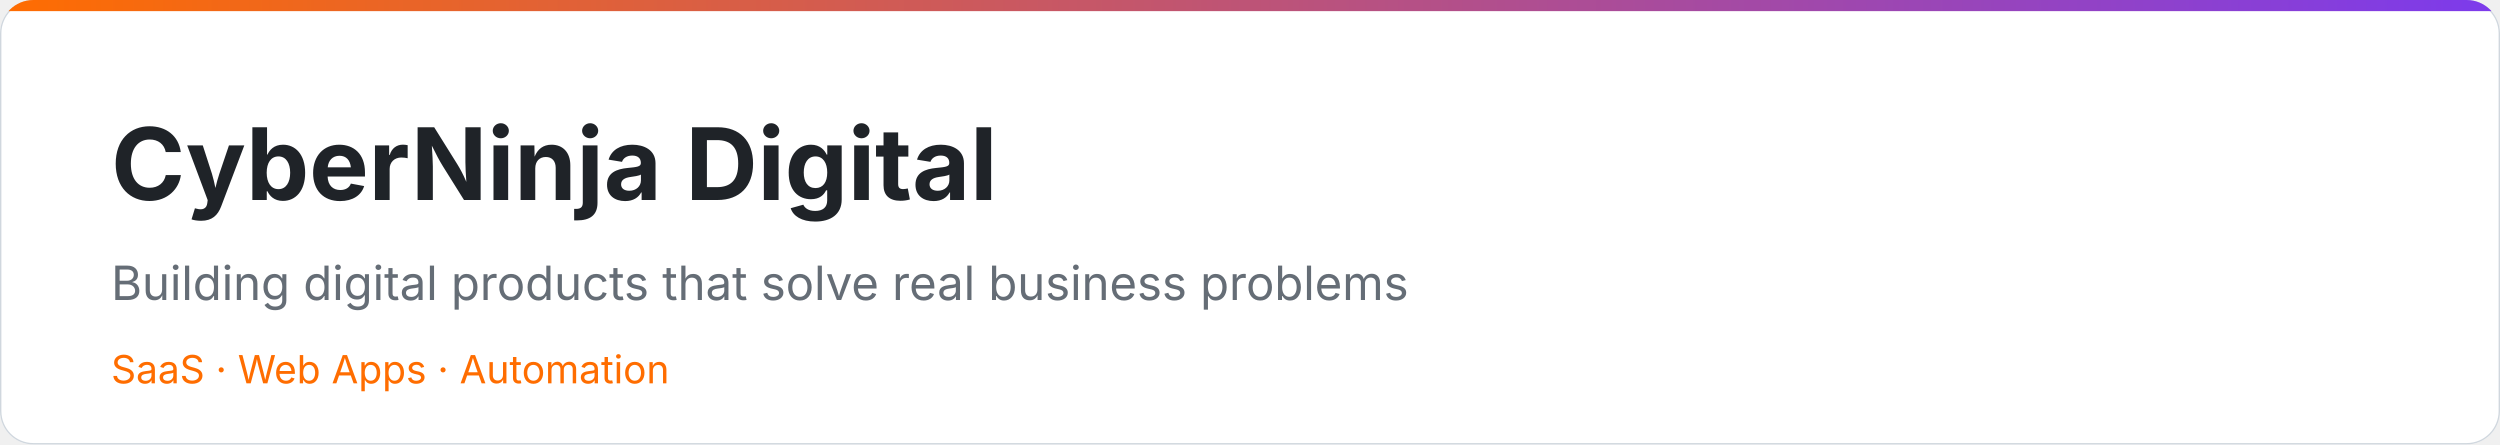
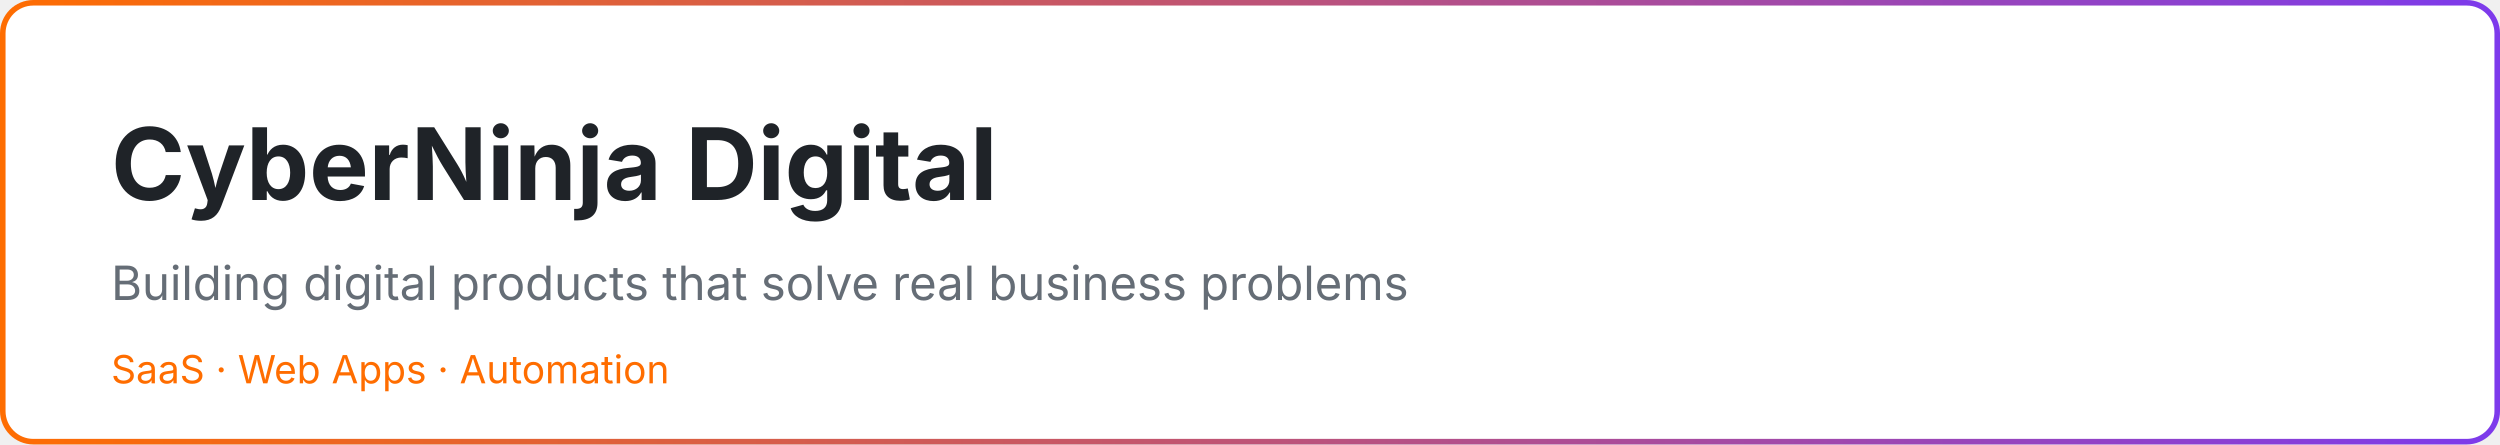
<svg xmlns="http://www.w3.org/2000/svg" width="900" height="160" viewBox="0 0 900 160">
  <defs>
-     <linearGradient id="stripe" x1="0%" y1="0%" x2="100%" y2="0%">
+     <linearGradient id="border" x1="0%" y1="0%" x2="100%" y2="0%">
      <stop offset="0%" style="stop-color:#FF6D00;stop-opacity:1" />
      <stop offset="100%" style="stop-color:#7C3AED;stop-opacity:1" />
    </linearGradient>
-     <clipPath id="rounded">
-       <rect width="900" height="160" rx="12" />
-     </clipPath>
  </defs>
-   <g clip-path="url(#rounded)">
-     <rect width="900" height="160" rx="12" fill="#ffffff" stroke="#d0d7de" stroke-width="1" />
-     <rect width="900" height="4" fill="url(#stripe)" />
-     <text x="40" y="72" font-family="'Unbounded', 'SF Pro Display', system-ui, sans-serif" font-size="36" font-weight="700" fill="#1f2328">CyberNinja Digital</text>
-     <text x="40" y="108" font-family="'Onest', 'SF Pro Text', system-ui, sans-serif" font-size="17" fill="#656d76">Building digital products that solve real business problems</text>
-     <text x="40" y="138" font-family="'Onest', 'SF Pro Text', system-ui, sans-serif" font-size="14" fill="#FF6D00">SaaS  ·  Web Apps  ·  Automation</text>
-   </g>
+   <rect x="0" y="0" width="900" height="160" rx="12" fill="url(#border)" />
+   <rect x="2" y="2" width="896" height="156" rx="10" fill="#ffffff" />
+   <text x="40" y="72" font-family="'Unbounded', 'SF Pro Display', system-ui, sans-serif" font-size="36" font-weight="700" fill="#1f2328">CyberNinja Digital</text>
+   <text x="40" y="108" font-family="'Onest', 'SF Pro Text', system-ui, sans-serif" font-size="17" fill="#656d76">Building digital products that solve real business problems</text>
+   <text x="40" y="138" font-family="'Onest', 'SF Pro Text', system-ui, sans-serif" font-size="14" fill="#FF6D00">SaaS  ·  Web Apps  ·  Automation</text>
</svg>
